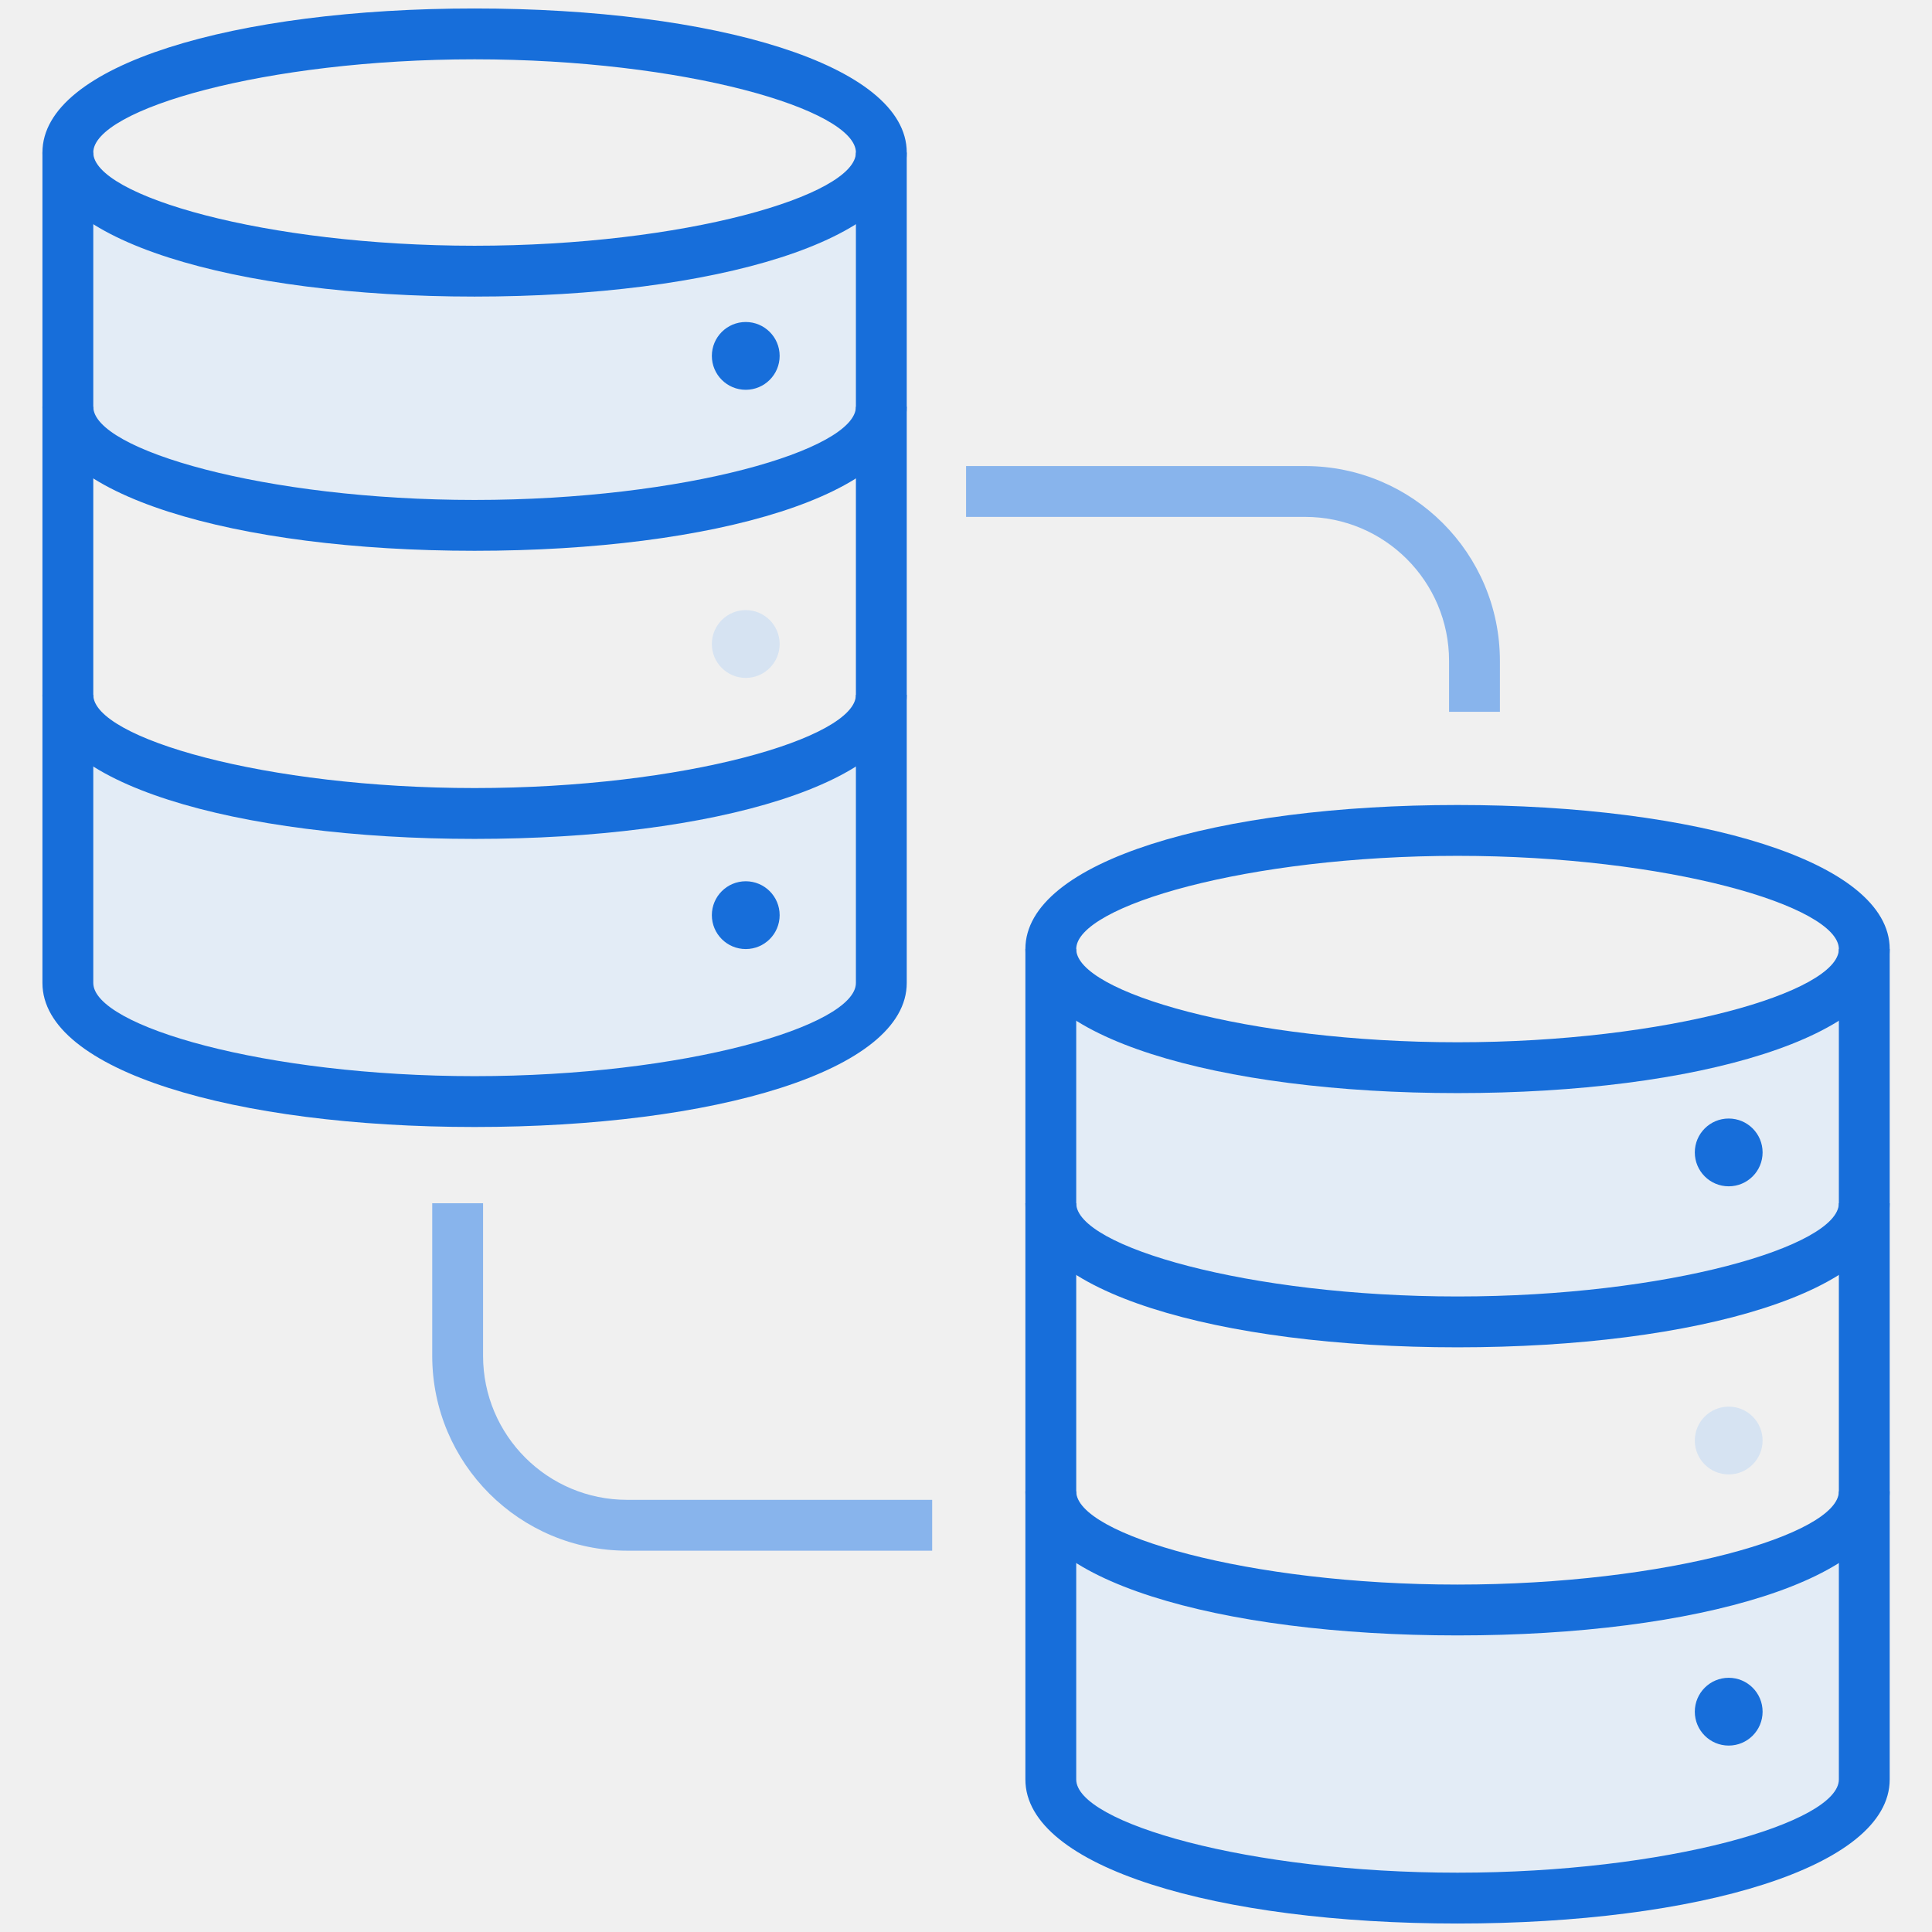
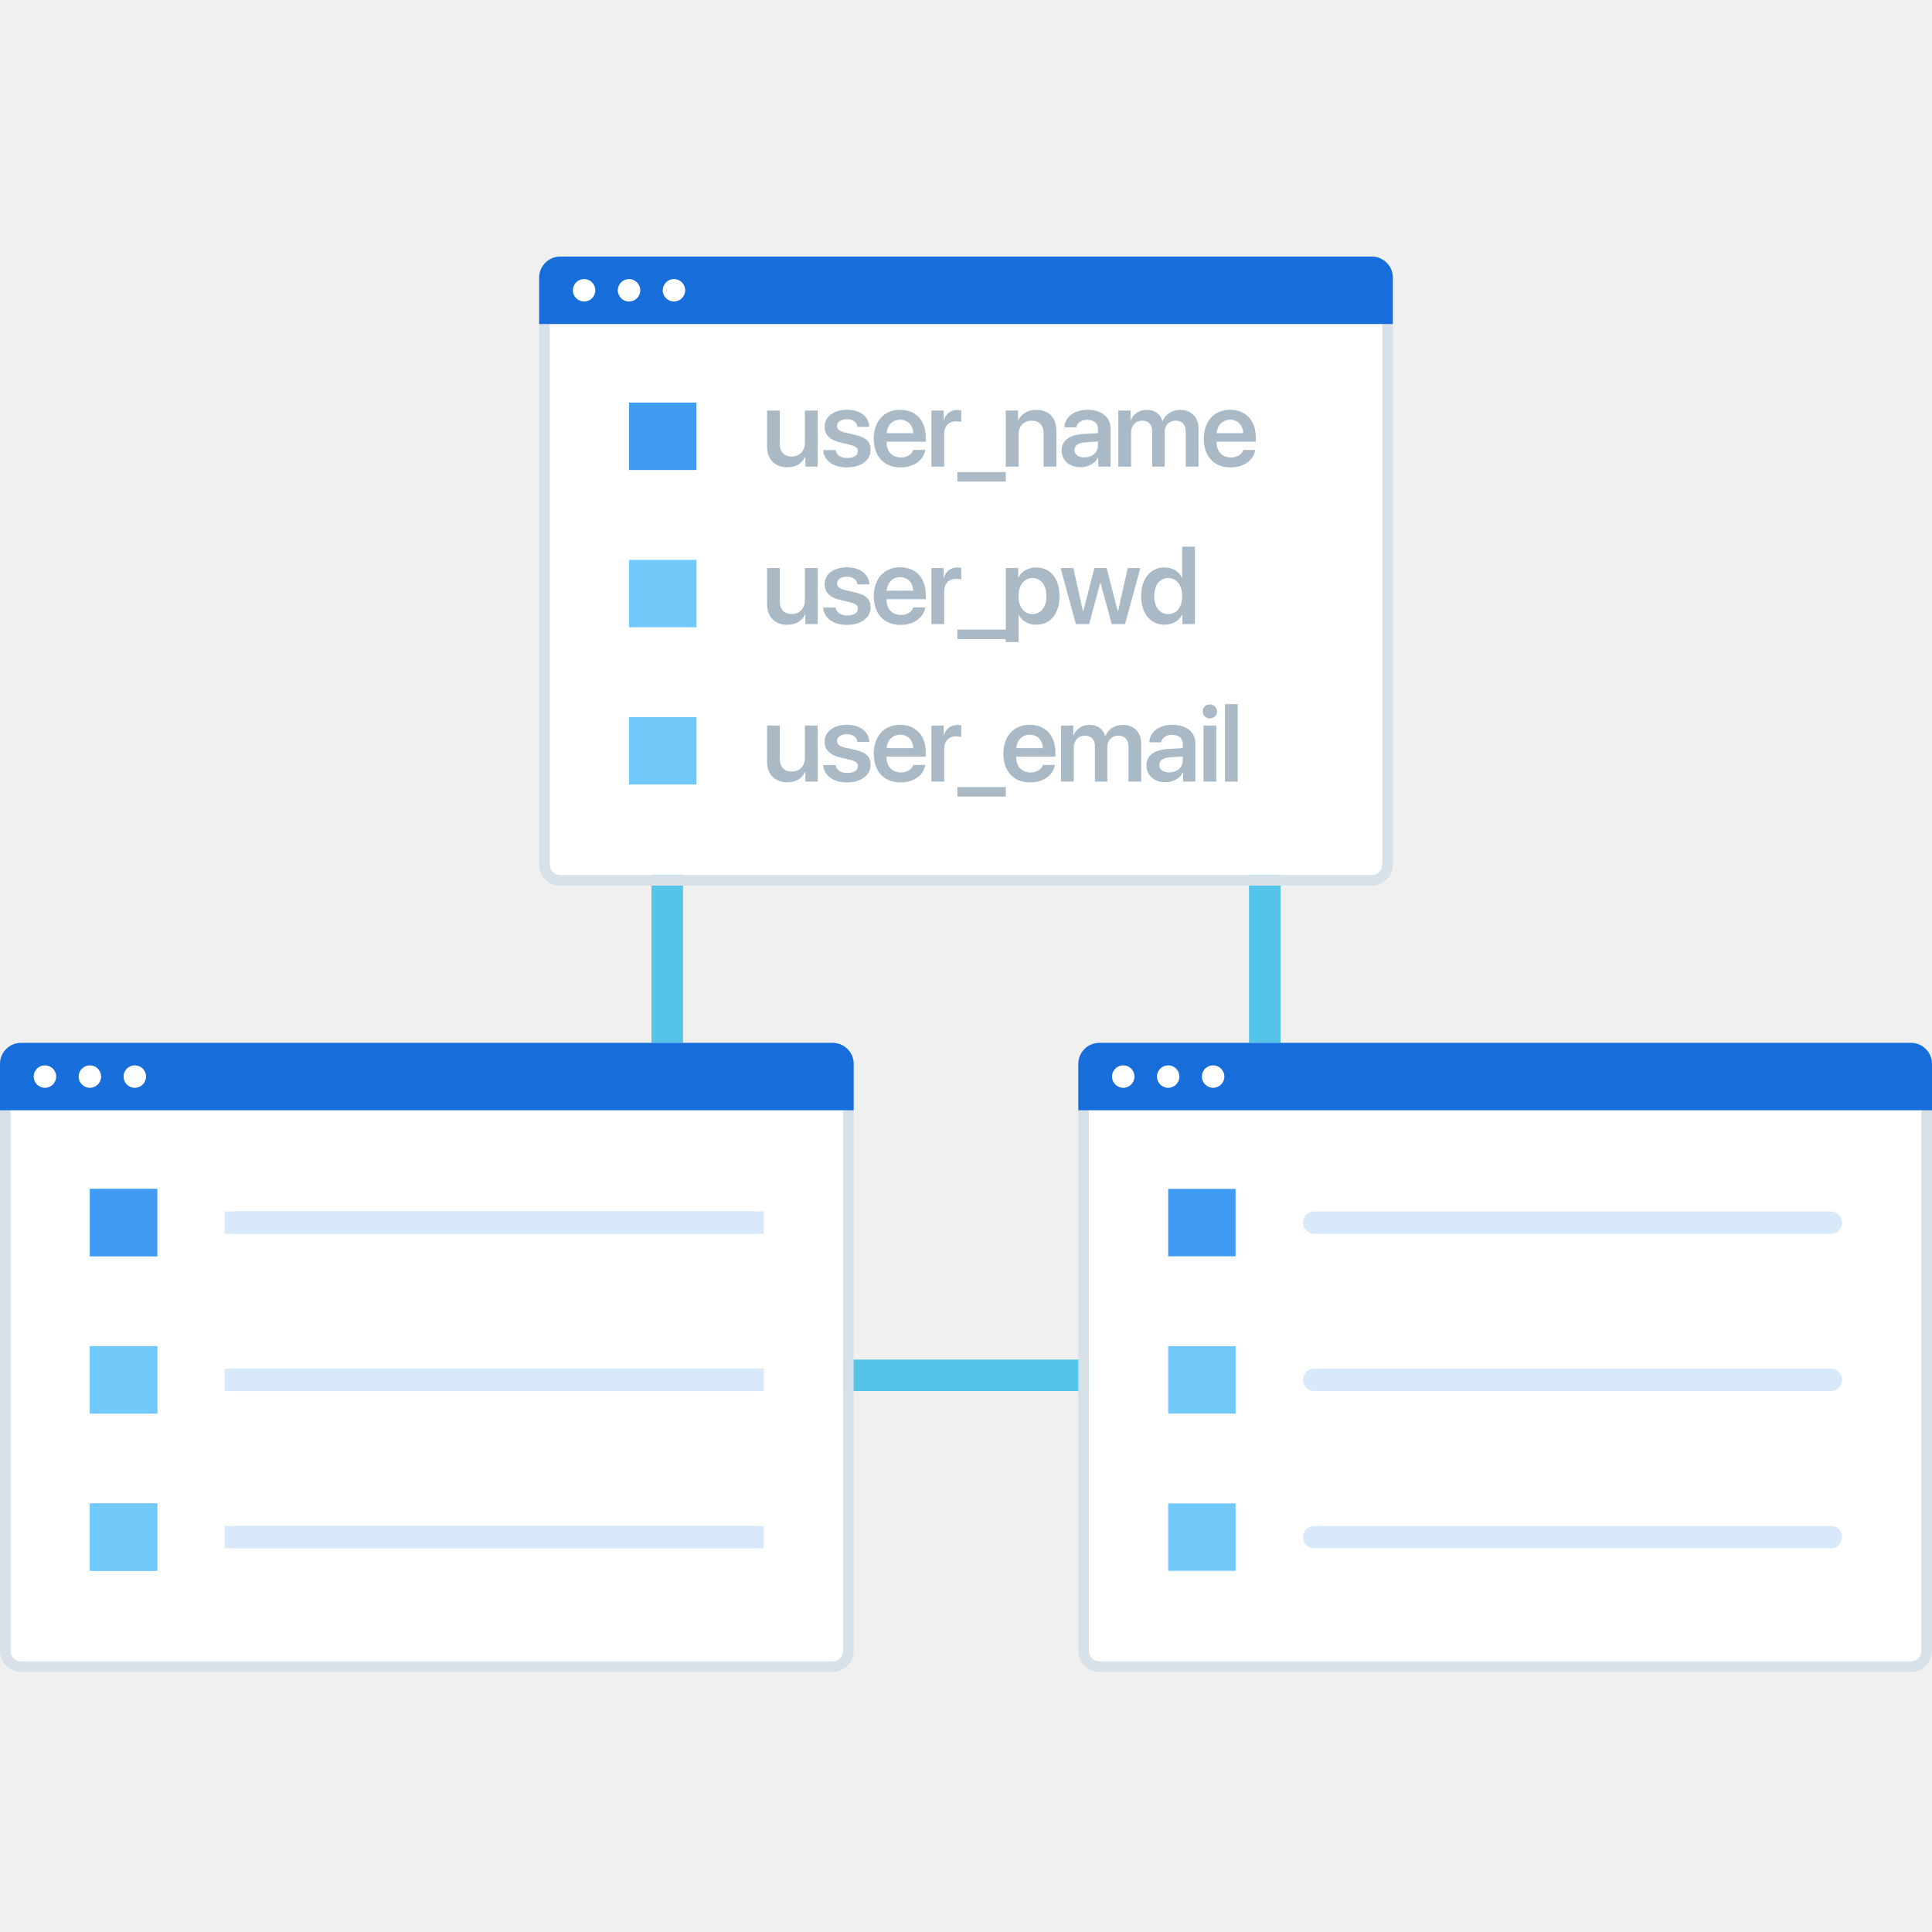
<svg xmlns="http://www.w3.org/2000/svg" width="1024px" height="1024px" viewBox="0 0 1024 1024" version="1.1">
  <defs />
  <g id="Page-1" stroke="none" stroke-width="1" fill="none" fill-rule="evenodd">
    <g id="关系数据库">
-       <g id="Group" transform="translate(22, 4)">
-         <path d="M472.07,790.947 L310.386,790.947 C268.219,790.947 234.035,756.764 234.035,714.596 L234.035,633.754 L207.088,633.754 L207.088,714.596 C207.088,771.647 253.336,817.895 310.386,817.895 L472.07,817.895 L472.07,790.947 Z M490.035,269.965 L669.684,269.965 C711.852,269.965 746.035,304.148 746.035,346.316 L746.035,373.263 L772.982,373.263 L772.982,346.316 C772.982,289.266 726.734,243.018 669.684,243.018 L490.035,243.018 L490.035,269.965 Z" id="Rectangle-2" fill="#88B4EC" fill-rule="nonzero" />
-         <path d="M534.947,786.456 C552.912,810.409 570.877,825.38 588.842,831.368 C606.807,837.357 651.719,843.345 723.579,849.333 L804.421,849.333 L876.281,840.351 L966.105,795.439 L966.105,948.14 L921.193,984.07 L840.351,993.053 L759.509,1011.018 L642.737,993.053 L543.93,966.105 L534.947,930.175 L534.947,786.456 Z" id="Path-2" fill="#E3ECF6" />
-         <path d="M534.947,508 C552.912,531.953 570.877,546.924 588.842,552.912 C606.807,558.901 651.719,564.889 723.579,570.877 L804.421,570.877 L876.281,561.895 L966.105,516.982 L966.105,633.754 L921.193,669.684 L840.351,678.667 L759.509,696.632 L642.737,678.667 L543.93,651.719 L534.947,615.789 L534.947,508 Z" id="Path-2-Copy" fill="#E3ECF6" />
-         <path d="M521.474,499.018 L521.474,939.158 C521.474,985.767 623.445,1015.509 750.526,1015.509 C877.607,1015.509 979.579,985.767 979.579,939.158 L979.579,499.018 L952.632,499.018 L952.632,939.158 C952.632,962.001 861.567,988.561 750.526,988.561 C639.485,988.561 548.421,962.001 548.421,939.158 L548.421,499.018 L521.474,499.018 Z" id="Oval-Copy" fill="#176EDA" fill-rule="nonzero" />
-         <path d="M750.526,575.368 C623.445,575.368 521.474,545.627 521.474,499.018 C521.474,452.408 623.445,422.667 750.526,422.667 C877.607,422.667 979.579,452.408 979.579,499.018 C979.579,545.627 877.607,575.368 750.526,575.368 Z M750.526,548.421 C861.567,548.421 952.632,521.861 952.632,499.018 C952.632,476.174 861.567,449.614 750.526,449.614 C639.485,449.614 548.421,476.174 548.421,499.018 C548.421,521.861 639.485,548.421 750.526,548.421 Z" id="Oval" fill="#176EDA" fill-rule="nonzero" />
-         <path d="M521.474,786.456 C521.474,833.065 623.445,862.807 750.526,862.807 C877.607,862.807 979.579,833.065 979.579,786.456 L952.632,786.456 C952.632,809.299 861.567,835.86 750.526,835.86 C639.485,835.86 548.421,809.299 548.421,786.456 L521.474,786.456 Z" id="Oval-Copy-2" fill="#176EDA" fill-rule="nonzero" />
-         <path d="M521.474,633.754 C521.474,680.364 623.445,710.105 750.526,710.105 C877.607,710.105 979.579,680.364 979.579,633.754 L952.632,633.754 C952.632,656.597 861.567,683.158 750.526,683.158 C639.485,683.158 548.421,656.597 548.421,633.754 L521.474,633.754 Z" id="Oval-Copy-3" fill="#176EDA" fill-rule="nonzero" />
-         <circle id="Oval-2" fill="#176EDA" cx="894.246" cy="606.807" r="17.965" />
-         <circle id="Oval-2-Copy" fill="#D6E3F2" cx="894.246" cy="759.509" r="17.965" />
-         <circle id="Oval-2-Copy-2" fill="#176EDA" cx="894.246" cy="903.228" r="17.965" />
-         <path d="M13.965,364.281 C31.93,388.234 49.895,403.205 67.86,409.193 C85.825,415.181 130.737,421.17 202.596,427.158 L283.439,427.158 L355.298,418.175 L445.123,373.263 L445.123,525.965 L400.211,561.895 L319.368,570.877 L238.526,588.842 L121.754,570.877 L22.947,543.93 L13.965,508 L13.965,364.281 Z" id="Path-2" fill="#E3ECF6" />
-         <path d="M13.965,85.825 C31.93,109.778 49.895,124.749 67.86,130.737 C85.825,136.725 130.737,142.713 202.596,148.702 L283.439,148.702 L355.298,139.719 L445.123,94.807 L445.123,211.579 L400.211,247.509 L319.368,256.491 L238.526,274.456 L121.754,256.491 L22.947,229.544 L13.965,193.614 L13.965,85.825 Z" id="Path-2-Copy" fill="#E3ECF6" />
-         <path d="M0.491,76.842 L0.491,516.982 C0.491,563.592 102.463,593.333 229.544,593.333 C356.625,593.333 458.596,563.592 458.596,516.982 L458.596,76.842 L431.649,76.842 L431.649,516.982 C431.649,539.826 340.585,566.386 229.544,566.386 C118.503,566.386 27.439,539.826 27.439,516.982 L27.439,76.842 L0.491,76.842 Z" id="Oval-Copy" fill="#176EDA" fill-rule="nonzero" />
-         <path d="M229.544,153.193 C102.463,153.193 0.491,123.451 0.491,76.842 C0.491,30.233 102.463,0.491 229.544,0.491 C356.625,0.491 458.596,30.233 458.596,76.842 C458.596,123.451 356.625,153.193 229.544,153.193 Z M229.544,126.246 C340.585,126.246 431.649,99.685 431.649,76.842 C431.649,53.999 340.585,27.439 229.544,27.439 C118.503,27.439 27.439,53.999 27.439,76.842 C27.439,99.685 118.503,126.246 229.544,126.246 Z" id="Oval" fill="#176EDA" fill-rule="nonzero" />
-         <path d="M0.491,364.281 C0.491,410.89 102.463,440.632 229.544,440.632 C356.625,440.632 458.596,410.89 458.596,364.281 L431.649,364.281 C431.649,387.124 340.585,413.684 229.544,413.684 C118.503,413.684 27.439,387.124 27.439,364.281 L0.491,364.281 Z" id="Oval-Copy-2" fill="#176EDA" fill-rule="nonzero" />
-         <path d="M0.491,211.579 C0.491,258.188 102.463,287.93 229.544,287.93 C356.625,287.93 458.596,258.188 458.596,211.579 L431.649,211.579 C431.649,234.422 340.585,260.982 229.544,260.982 C118.503,260.982 27.439,234.422 27.439,211.579 L0.491,211.579 Z" id="Oval-Copy-3" fill="#176EDA" fill-rule="nonzero" />
-         <circle id="Oval-2" fill="#176EDA" cx="373.263" cy="184.632" r="17.965" />
-         <circle id="Oval-2-Copy" fill="#D6E3F2" cx="373.263" cy="337.333" r="17.965" />
-         <circle id="Oval-2-Copy-2" fill="#176EDA" cx="373.263" cy="481.053" r="17.965" />
+       <g id="Group" transform="translate(0, 136)">
+         <path d="M361.998,584.607 L662.002,584.607 L662.002,260.789 L361.998,260.789 L361.998,584.607 Z M345.302,244.093 L678.698,244.093 L678.698,601.302 L345.302,601.302 L345.302,244.093 Z" id="Rectangle-70" fill="#54C4E9" fill-rule="nonzero" />
+         <path d="M582.665,422.309 C579.592,422.309 577.1,424.801 577.1,427.875 L577.1,739.009 C577.1,742.083 579.592,744.574 582.665,744.574 L1012.87,744.574 C1015.943,744.574 1018.435,742.083 1018.435,739.009 L1018.435,427.875 C1018.435,424.801 1015.943,422.309 1012.87,422.309 L582.665,422.309 Z" id="Path" fill="#FFFFFF" />
+         <path d="M582.665,422.309 C579.592,422.309 577.1,424.801 577.1,427.875 L577.1,739.009 C577.1,742.083 579.592,744.574 582.665,744.574 L1012.87,744.574 C1015.943,744.574 1018.435,742.083 1018.435,739.009 L1018.435,427.875 C1018.435,424.801 1015.943,422.309 1012.87,422.309 L582.665,422.309 Z M582.665,416.744 L1012.87,416.744 C1019.017,416.744 1024,421.727 1024,427.875 L1024,739.009 C1024,745.156 1019.017,750.14 1012.87,750.14 L582.665,750.14 C576.518,750.14 571.535,745.156 571.535,739.009 L571.535,427.875 C571.535,421.727 576.518,416.744 582.665,416.744 Z" id="Rectangle-69-Copy" fill="#D7E1E7" fill-rule="nonzero" />
+         <rect id="Rectangle-25" fill="#409CF2" x="619.163" y="494.14" width="35.721" height="35.721" />
+         <rect id="Rectangle-25-Copy-3" fill="#70C9F8" x="619.163" y="577.488" width="35.721" height="35.721" />
+         <rect id="Rectangle-69" fill="#D8EAF9" x="690.605" y="506.047" width="285.767" height="11.907" rx="5.953" />
+         <rect id="Rectangle-69-Copy-2" fill="#D8EAF9" x="690.605" y="589.395" width="285.767" height="11.907" rx="5.953" />
+         <rect id="Rectangle-25-Copy-4" fill="#70C9F8" x="619.163" y="660.837" width="35.721" height="35.721" />
+         <rect id="Rectangle-69-Copy-3" fill="#D8EAF9" x="690.605" y="672.744" width="285.767" height="11.907" rx="5.953" />
+         <path d="M582.665,416.744 L1012.87,416.744 C1019.017,416.744 1024,421.727 1024,427.875 L1024,452.465 L571.535,452.465 L571.535,427.875 C571.535,421.727 576.518,416.744 582.665,416.744 Z M595.349,440.558 C598.637,440.558 601.302,437.893 601.302,434.605 C601.302,431.317 598.637,428.651 595.349,428.651 C592.061,428.651 589.395,431.317 589.395,434.605 C589.395,437.893 592.061,440.558 595.349,440.558 Z M619.163,440.558 C622.451,440.558 625.116,437.893 625.116,434.605 C625.116,431.317 622.451,428.651 619.163,428.651 C615.875,428.651 613.209,431.317 613.209,434.605 C613.209,437.893 615.875,440.558 619.163,440.558 Z M642.977,440.558 C646.265,440.558 648.93,437.893 648.93,434.605 C648.93,431.317 646.265,428.651 642.977,428.651 C639.689,428.651 637.023,431.317 637.023,434.605 C637.023,437.893 639.689,440.558 642.977,440.558 Z" id="Combined-Shape" fill="#176EDA" />
+         <path d="M11.13,422.309 C8.057,422.309 5.565,424.801 5.565,427.875 L5.565,739.009 C5.565,742.083 8.057,744.574 11.13,744.574 L441.335,744.574 C444.408,744.574 446.9,742.083 446.9,739.009 L446.9,427.875 C446.9,424.801 444.408,422.309 441.335,422.309 L11.13,422.309 Z" id="Path" fill="#FFFFFF" />
+         <path d="M11.13,422.309 C8.057,422.309 5.565,424.801 5.565,427.875 L5.565,739.009 C5.565,742.083 8.057,744.574 11.13,744.574 L441.335,744.574 C444.408,744.574 446.9,742.083 446.9,739.009 L446.9,427.875 C446.9,424.801 444.408,422.309 441.335,422.309 L11.13,422.309 Z M11.13,416.744 L441.335,416.744 C447.482,416.744 452.465,421.727 452.465,427.875 L452.465,739.009 C452.465,745.156 447.482,750.14 441.335,750.14 L11.13,750.14 C4.983,750.14 2.25919439e-14,745.156 0,739.009 L1.2357265e-15,427.875 C-7.52811132e-16,421.727 4.983,416.744 11.13,416.744 Z" id="Rectangle-69-Copy" fill="#D7E1E7" fill-rule="nonzero" />
+         <rect id="Rectangle-25" fill="#70C9F8" x="47.628" y="494.14" width="35.721" height="35.721" />
+         <rect id="Rectangle-25-Copy-3" fill="#70C9F8" x="47.628" y="577.488" width="35.721" height="35.721" />
+         <rect id="Rectangle-69" fill="#D8EAF9" x="119.07" y="506.047" width="285.767" height="11.907" />
+         <rect id="Rectangle-69-Copy-2" fill="#D8EAF9" x="119.07" y="589.395" width="285.767" height="11.907" />
+         <rect id="Rectangle-25-Copy-4" fill="#70C9F8" x="47.628" y="660.837" width="35.721" height="35.721" />
+         <rect id="Rectangle-69-Copy-3" fill="#D8EAF9" x="119.07" y="672.744" width="285.767" height="11.907" />
+         <path d="M11.13,416.744 L441.335,416.744 C447.482,416.744 452.465,421.727 452.465,427.875 L452.465,452.465 L0,452.465 L0,427.875 C-7.52811132e-16,421.727 4.983,416.744 11.13,416.744 Z M23.814,440.558 C27.102,440.558 29.767,437.893 29.767,434.605 C29.767,431.317 27.102,428.651 23.814,428.651 C20.526,428.651 17.86,431.317 17.86,434.605 C17.86,437.893 20.526,440.558 23.814,440.558 Z M47.628,440.558 C50.916,440.558 53.581,437.893 53.581,434.605 C53.581,431.317 50.916,428.651 47.628,428.651 C44.34,428.651 41.674,431.317 41.674,434.605 C41.674,437.893 44.34,440.558 47.628,440.558 Z M71.442,440.558 C74.73,440.558 77.395,437.893 77.395,434.605 C77.395,431.317 74.73,428.651 71.442,428.651 C68.154,428.651 65.488,431.317 65.488,434.605 C65.488,437.893 68.154,440.558 71.442,440.558 Z" id="Combined-Shape" fill="#176EDA" />
+         <path d="M296.898,5.565 C293.824,5.565 291.333,8.057 291.333,11.13 L291.333,322.265 C291.333,325.338 293.824,327.83 296.898,327.83 L727.102,327.83 C730.176,327.83 732.667,325.338 732.667,322.265 L732.667,11.13 C732.667,8.057 730.176,5.565 727.102,5.565 L296.898,5.565 Z" id="Path" fill="#FFFFFF" />
+         <path d="M296.898,5.565 C293.824,5.565 291.333,8.057 291.333,11.13 L291.333,322.265 C291.333,325.338 293.824,327.83 296.898,327.83 L727.102,327.83 C730.176,327.83 732.667,325.338 732.667,322.265 L732.667,11.13 C732.667,8.057 730.176,5.565 727.102,5.565 L296.898,5.565 Z M296.898,0 L727.102,0 C733.249,0 738.233,4.983 738.233,11.13 L738.233,322.265 C738.233,328.412 733.249,333.395 727.102,333.395 L296.898,333.395 C290.751,333.395 285.767,328.412 285.767,322.265 L285.767,11.13 C285.767,4.983 290.751,0 296.898,0 Z" id="Rectangle-69-Copy" fill="#D7E1E7" fill-rule="nonzero" />
+         <rect id="Rectangle-25" fill="#409CF2" x="47.628" y="494.14" width="35.721" height="35.721" />
+         <rect id="Rectangle-25-Copy-5" fill="#409CF2" x="333.395" y="77.395" width="35.721" height="35.721" />
+         <rect id="Rectangle-25-Copy-3" fill="#70C9F8" x="47.628" y="577.488" width="35.721" height="35.721" />
+         <rect id="Rectangle-25-Copy-6" fill="#70C9F8" x="333.395" y="160.744" width="35.721" height="35.721" />
+         <rect id="Rectangle-69" fill="#D8EAF9" x="119.07" y="506.047" width="285.767" height="11.907" rx="5.953" />
+         <rect id="Rectangle-69-Copy-2" fill="#D8EAF9" x="119.07" y="589.395" width="285.767" height="11.907" rx="5.953" />
+         <path d="M433.367,81.603 L426.601,81.603 L426.601,98.641 C426.601,103.043 423.802,105.951 419.671,105.951 C415.677,105.951 413.313,103.614 413.313,99.293 L413.313,81.603 L406.546,81.603 L406.546,100.652 C406.546,107.5 410.786,111.685 417.253,111.685 C421.764,111.685 425.079,109.728 426.709,106.114 L426.872,106.114 L426.872,111.304 L433.367,111.304 L433.367,81.603 Z M437.053,90.19 C437.053,94.402 439.825,97.201 445.26,98.478 L450.64,99.783 C453.602,100.489 454.689,101.413 454.689,103.152 C454.689,105.353 452.542,106.739 449.091,106.739 C445.559,106.739 443.358,105.245 442.95,102.554 L436.292,102.554 C436.727,108.071 441.537,111.739 448.82,111.739 C456.265,111.739 461.428,108.016 461.428,102.5 C461.428,98.125 459.146,95.87 453.167,94.484 L447.95,93.288 C445.015,92.609 443.629,91.467 443.629,89.81 C443.629,87.636 445.695,86.196 448.847,86.196 C452.081,86.196 454.227,87.772 454.445,90.272 L460.749,90.272 C460.613,84.891 455.831,81.196 448.983,81.196 C441.836,81.196 437.053,84.81 437.053,90.19 Z M477.098,86.467 C473.131,86.467 470.251,89.348 469.952,93.587 L484.028,93.587 C483.892,89.293 481.12,86.467 477.098,86.467 Z M484.055,102.473 L490.414,102.473 C489.544,107.962 484.272,111.739 477.343,111.739 C468.566,111.739 463.131,105.924 463.131,96.576 C463.131,87.228 468.593,81.196 477.098,81.196 C485.414,81.196 490.685,86.875 490.685,95.87 L490.685,98.098 L469.897,98.098 L469.897,98.505 C469.897,103.288 472.941,106.467 477.479,106.467 C480.74,106.467 483.267,104.918 484.055,102.473 Z M493.665,111.304 L500.431,111.304 L500.431,94.076 C500.431,89.891 502.823,87.31 506.79,87.31 C507.714,87.31 508.937,87.473 509.48,87.717 L509.48,81.549 C508.991,81.386 508.122,81.277 507.415,81.277 C503.91,81.277 501.247,83.288 500.296,86.766 L500.16,86.766 L500.16,81.603 L493.665,81.603 L493.665,111.304 Z M533.085,119.239 L533.085,114.212 L507.433,114.212 L507.433,119.239 L533.085,119.239 Z M533.076,111.304 L539.842,111.304 L539.842,94.266 C539.842,89.918 542.614,86.984 546.771,86.984 C550.847,86.984 553.13,89.375 553.13,93.614 L553.13,111.304 L559.896,111.304 L559.896,92.283 C559.896,85.408 555.875,81.25 549.299,81.25 C544.733,81.25 541.472,83.152 539.706,86.766 L539.57,86.766 L539.57,81.603 L533.076,81.603 L533.076,111.304 Z M574.697,106.44 C578.8,106.44 581.925,103.886 581.925,100.272 L581.925,98.016 L575.132,98.451 C571.436,98.696 569.479,100.109 569.479,102.527 C569.479,104.918 571.545,106.44 574.697,106.44 Z M572.713,111.63 C566.871,111.63 562.686,108.071 562.686,102.799 C562.686,97.5 566.735,94.484 574.208,94.022 L581.925,93.56 L581.925,91.386 C581.925,88.234 579.806,86.522 576.164,86.522 C573.094,86.522 570.892,88.125 570.431,90.516 L564.181,90.516 C564.344,85.082 569.398,81.196 576.382,81.196 C583.8,81.196 588.61,85.054 588.61,90.951 L588.61,111.304 L582.115,111.304 L582.115,106.522 L581.952,106.522 C580.322,109.701 576.653,111.63 572.713,111.63 Z M592.731,111.304 L599.497,111.304 L599.497,93.261 C599.497,89.592 601.916,86.957 605.34,86.957 C608.628,86.957 610.693,89.022 610.693,92.364 L610.693,111.304 L617.269,111.304 L617.269,93.098 C617.269,89.484 619.633,86.957 623.03,86.957 C626.508,86.957 628.465,89.049 628.465,92.745 L628.465,111.304 L635.231,111.304 L635.231,91.087 C635.231,85.163 631.372,81.25 625.53,81.25 C621.264,81.25 617.704,83.505 616.264,87.147 L616.128,87.147 C615.014,83.37 611.997,81.25 607.812,81.25 C603.899,81.25 600.666,83.37 599.361,86.821 L599.226,86.821 L599.226,81.603 L592.731,81.603 L592.731,111.304 Z M652.015,86.467 C648.048,86.467 645.167,89.348 644.868,93.587 L658.944,93.587 C658.809,89.293 656.037,86.467 652.015,86.467 Z M658.972,102.473 L665.33,102.473 C664.461,107.962 659.189,111.739 652.26,111.739 C643.482,111.739 638.048,105.924 638.048,96.576 C638.048,87.228 643.51,81.196 652.015,81.196 C660.33,81.196 665.602,86.875 665.602,95.87 L665.602,98.098 L644.814,98.098 L644.814,98.505 C644.814,103.288 647.857,106.467 652.396,106.467 C655.656,106.467 658.184,104.918 658.972,102.473 Z" id="user_name" fill="#A9B9C6" />
+         <path d="M433.367,165.082 L426.601,165.082 L426.601,182.12 C426.601,186.522 423.802,189.429 419.671,189.429 C415.677,189.429 413.313,187.092 413.313,182.772 L413.313,165.082 L406.546,165.082 L406.546,184.13 C406.546,190.978 410.786,195.163 417.253,195.163 C421.764,195.163 425.079,193.207 426.709,189.592 L426.872,189.592 L426.872,194.783 L433.367,194.783 L433.367,165.082 Z M437.053,173.668 C437.053,177.88 439.825,180.679 445.26,181.957 L450.64,183.261 C453.602,183.967 454.689,184.891 454.689,186.63 C454.689,188.832 452.542,190.217 449.091,190.217 C445.559,190.217 443.358,188.723 442.95,186.033 L436.292,186.033 C436.727,191.549 441.537,195.217 448.82,195.217 C456.265,195.217 461.428,191.495 461.428,185.978 C461.428,181.603 459.146,179.348 453.167,177.962 L447.95,176.766 C445.015,176.087 443.629,174.946 443.629,173.288 C443.629,171.114 445.695,169.674 448.847,169.674 C452.081,169.674 454.227,171.25 454.445,173.75 L460.749,173.75 C460.613,168.37 455.831,164.674 448.983,164.674 C441.836,164.674 437.053,168.288 437.053,173.668 Z M477.098,169.946 C473.131,169.946 470.251,172.826 469.952,177.065 L484.028,177.065 C483.892,172.772 481.12,169.946 477.098,169.946 Z M484.055,185.951 L490.414,185.951 C489.544,191.44 484.272,195.217 477.343,195.217 C468.566,195.217 463.131,189.402 463.131,180.054 C463.131,170.707 468.593,164.674 477.098,164.674 C485.414,164.674 490.685,170.353 490.685,179.348 L490.685,181.576 L469.897,181.576 L469.897,181.984 C469.897,186.766 472.941,189.946 477.479,189.946 C480.74,189.946 483.267,188.397 484.055,185.951 Z M493.665,194.783 L500.431,194.783 L500.431,177.554 C500.431,173.37 502.823,170.788 506.79,170.788 C507.714,170.788 508.937,170.951 509.48,171.196 L509.48,165.027 C508.991,164.864 508.122,164.755 507.415,164.755 C503.91,164.755 501.247,166.766 500.296,170.245 L500.16,170.245 L500.16,165.082 L493.665,165.082 L493.665,194.783 Z M533.085,202.717 L507.433,202.717 L507.433,197.69 L533.085,197.69 L533.085,202.717 Z M549.19,164.755 C556.744,164.755 561.554,170.625 561.554,179.946 C561.554,189.239 556.771,195.109 549.299,195.109 C545.032,195.109 541.69,193.179 539.978,189.864 L539.842,189.864 L539.842,204.321 L533.076,204.321 L533.076,165.082 L539.679,165.082 L539.679,170.082 L539.815,170.082 C541.445,166.821 545.032,164.755 549.19,164.755 Z M547.206,189.484 C551.69,189.484 554.625,185.761 554.625,179.946 C554.625,174.158 551.69,170.38 547.206,170.38 C542.777,170.38 539.815,174.239 539.815,179.946 C539.815,185.679 542.777,189.484 547.206,189.484 Z M604.398,165.082 L597.713,165.082 L592.577,188.016 L592.441,188.016 L586.545,165.082 L580.05,165.082 L574.153,188.016 L574.017,188.016 L568.909,165.082 L562.142,165.082 L570.213,194.783 L577.251,194.783 L583.148,172.962 L583.311,172.962 L589.235,194.783 L596.327,194.783 L604.398,165.082 Z M617.187,195.109 C609.769,195.109 604.823,189.158 604.823,179.918 C604.823,170.707 609.796,164.755 617.16,164.755 C621.454,164.755 624.796,166.793 626.399,170.082 L626.562,170.082 L626.562,153.75 L633.329,153.75 L633.329,194.783 L626.698,194.783 L626.698,189.728 L626.562,189.728 C624.959,193.043 621.535,195.109 617.187,195.109 Z M619.171,170.38 C614.687,170.38 611.753,174.13 611.753,179.946 C611.753,185.788 614.687,189.484 619.171,189.484 C623.655,189.484 626.59,185.707 626.59,179.946 C626.59,174.212 623.628,170.38 619.171,170.38 Z" id="user_pwd" fill="#A9B9C6" />
+         <path d="M433.367,248.56 L426.601,248.56 L426.601,265.598 C426.601,270 423.802,272.908 419.671,272.908 C415.677,272.908 413.313,270.571 413.313,266.25 L413.313,248.56 L406.546,248.56 L406.546,267.609 C406.546,274.457 410.786,278.641 417.253,278.641 C421.764,278.641 425.079,276.685 426.709,273.071 L426.872,273.071 L426.872,278.261 L433.367,278.261 L433.367,248.56 Z M437.053,257.147 C437.053,261.359 439.825,264.158 445.26,265.435 L450.64,266.739 C453.602,267.446 454.689,268.37 454.689,270.109 C454.689,272.31 452.542,273.696 449.091,273.696 C445.559,273.696 443.358,272.201 442.95,269.511 L436.292,269.511 C436.727,275.027 441.537,278.696 448.82,278.696 C456.265,278.696 461.428,274.973 461.428,269.457 C461.428,265.082 459.146,262.826 453.167,261.44 L447.95,260.245 C445.015,259.565 443.629,258.424 443.629,256.766 C443.629,254.592 445.695,253.152 448.847,253.152 C452.081,253.152 454.227,254.728 454.445,257.228 L460.749,257.228 C460.613,251.848 455.831,248.152 448.983,248.152 C441.836,248.152 437.053,251.766 437.053,257.147 Z M477.098,253.424 C473.131,253.424 470.251,256.304 469.952,260.543 L484.028,260.543 C483.892,256.25 481.12,253.424 477.098,253.424 Z M484.055,269.429 L490.414,269.429 C489.544,274.918 484.272,278.696 477.343,278.696 C468.566,278.696 463.131,272.88 463.131,263.533 C463.131,254.185 468.593,248.152 477.098,248.152 C485.414,248.152 490.685,253.832 490.685,262.826 L490.685,265.054 L469.897,265.054 L469.897,265.462 C469.897,270.245 472.941,273.424 477.479,273.424 C480.74,273.424 483.267,271.875 484.055,269.429 Z M493.665,278.261 L500.431,278.261 L500.431,261.033 C500.431,256.848 502.823,254.266 506.79,254.266 C507.714,254.266 508.937,254.429 509.48,254.674 L509.48,248.505 C508.991,248.342 508.122,248.234 507.415,248.234 C503.91,248.234 501.247,250.245 500.296,253.723 L500.16,253.723 L500.16,248.56 L493.665,248.56 L493.665,278.261 Z M533.085,286.196 L533.085,281.168 L507.433,281.168 L507.433,286.196 L533.085,286.196 Z M545.793,253.424 C541.826,253.424 538.945,256.304 538.646,260.543 L552.722,260.543 C552.587,256.25 549.815,253.424 545.793,253.424 Z M552.75,269.429 L559.108,269.429 C558.239,274.918 552.967,278.696 546.038,278.696 C537.261,278.696 531.826,272.88 531.826,263.533 C531.826,254.185 537.288,248.152 545.793,248.152 C554.108,248.152 559.38,253.832 559.38,262.826 L559.38,265.054 L538.592,265.054 L538.592,265.462 C538.592,270.245 541.636,273.424 546.174,273.424 C549.434,273.424 551.962,271.875 552.75,269.429 Z M562.36,278.261 L569.126,278.261 L569.126,260.217 C569.126,256.549 571.545,253.913 574.969,253.913 C578.257,253.913 580.322,255.978 580.322,259.321 L580.322,278.261 L586.898,278.261 L586.898,260.054 C586.898,256.44 589.262,253.913 592.659,253.913 C596.137,253.913 598.094,256.005 598.094,259.701 L598.094,278.261 L604.86,278.261 L604.86,258.043 C604.86,252.12 601.001,248.207 595.159,248.207 C590.892,248.207 587.333,250.462 585.892,254.103 L585.757,254.103 C584.642,250.326 581.626,248.207 577.441,248.207 C573.528,248.207 570.295,250.326 568.99,253.777 L568.854,253.777 L568.854,248.56 L562.36,248.56 L562.36,278.261 Z M619.66,273.397 C623.764,273.397 626.889,270.842 626.889,267.228 L626.889,264.973 L620.095,265.408 C616.399,265.652 614.443,267.065 614.443,269.484 C614.443,271.875 616.508,273.397 619.66,273.397 Z M617.677,278.587 C611.834,278.587 607.649,275.027 607.649,269.755 C607.649,264.457 611.698,261.44 619.171,260.978 L626.889,260.516 L626.889,258.342 C626.889,255.19 624.769,253.478 621.128,253.478 C618.057,253.478 615.856,255.082 615.394,257.473 L609.144,257.473 C609.307,252.038 614.361,248.152 621.345,248.152 C628.764,248.152 633.573,252.011 633.573,257.908 L633.573,278.261 L627.079,278.261 L627.079,273.478 L626.916,273.478 C625.285,276.658 621.617,278.587 617.677,278.587 Z M637.885,278.261 L644.651,278.261 L644.651,248.56 L637.885,248.56 L637.885,278.261 Z M641.254,244.783 C643.374,244.783 645.059,243.152 645.059,241.06 C645.059,238.94 643.374,237.337 641.254,237.337 C639.162,237.337 637.45,238.94 637.45,241.06 C637.45,243.152 639.162,244.783 641.254,244.783 Z M649.261,278.261 L656.027,278.261 L656.027,237.228 L649.261,237.228 L649.261,278.261 Z" id="user_email" fill="#A9B9C6" />
+         <rect id="Rectangle-25-Copy-4" fill="#70C9F8" x="47.628" y="660.837" width="35.721" height="35.721" />
+         <rect id="Rectangle-25-Copy-7" fill="#70C9F8" x="333.395" y="244.093" width="35.721" height="35.721" />
+         <rect id="Rectangle-69-Copy-3" fill="#D8EAF9" x="119.07" y="672.744" width="285.767" height="11.907" rx="5.953" />
+         <path d="M296.898,0 L727.102,0 C733.249,-1.1292167e-15 738.233,4.983 738.233,11.13 L738.233,35.721 L285.767,35.721 L285.767,11.13 C285.767,4.983 290.751,1.1292167e-15 296.898,0 Z M309.581,23.814 C312.869,23.814 315.535,21.148 315.535,17.86 C315.535,14.572 312.869,11.907 309.581,11.907 C306.293,11.907 303.628,14.572 303.628,17.86 C303.628,21.148 306.293,23.814 309.581,23.814 Z M333.395,23.814 C336.683,23.814 339.349,21.148 339.349,17.86 C339.349,14.572 336.683,11.907 333.395,11.907 C330.107,11.907 327.442,14.572 327.442,17.86 C327.442,21.148 330.107,23.814 333.395,23.814 Z M357.209,23.814 C360.497,23.814 363.163,21.148 363.163,17.86 C363.163,14.572 360.497,11.907 357.209,11.907 C353.921,11.907 351.256,14.572 351.256,17.86 C351.256,21.148 353.921,23.814 357.209,23.814 Z" id="Combined-Shape" fill="#176EDA" />
      </g>
    </g>
  </g>
</svg>
